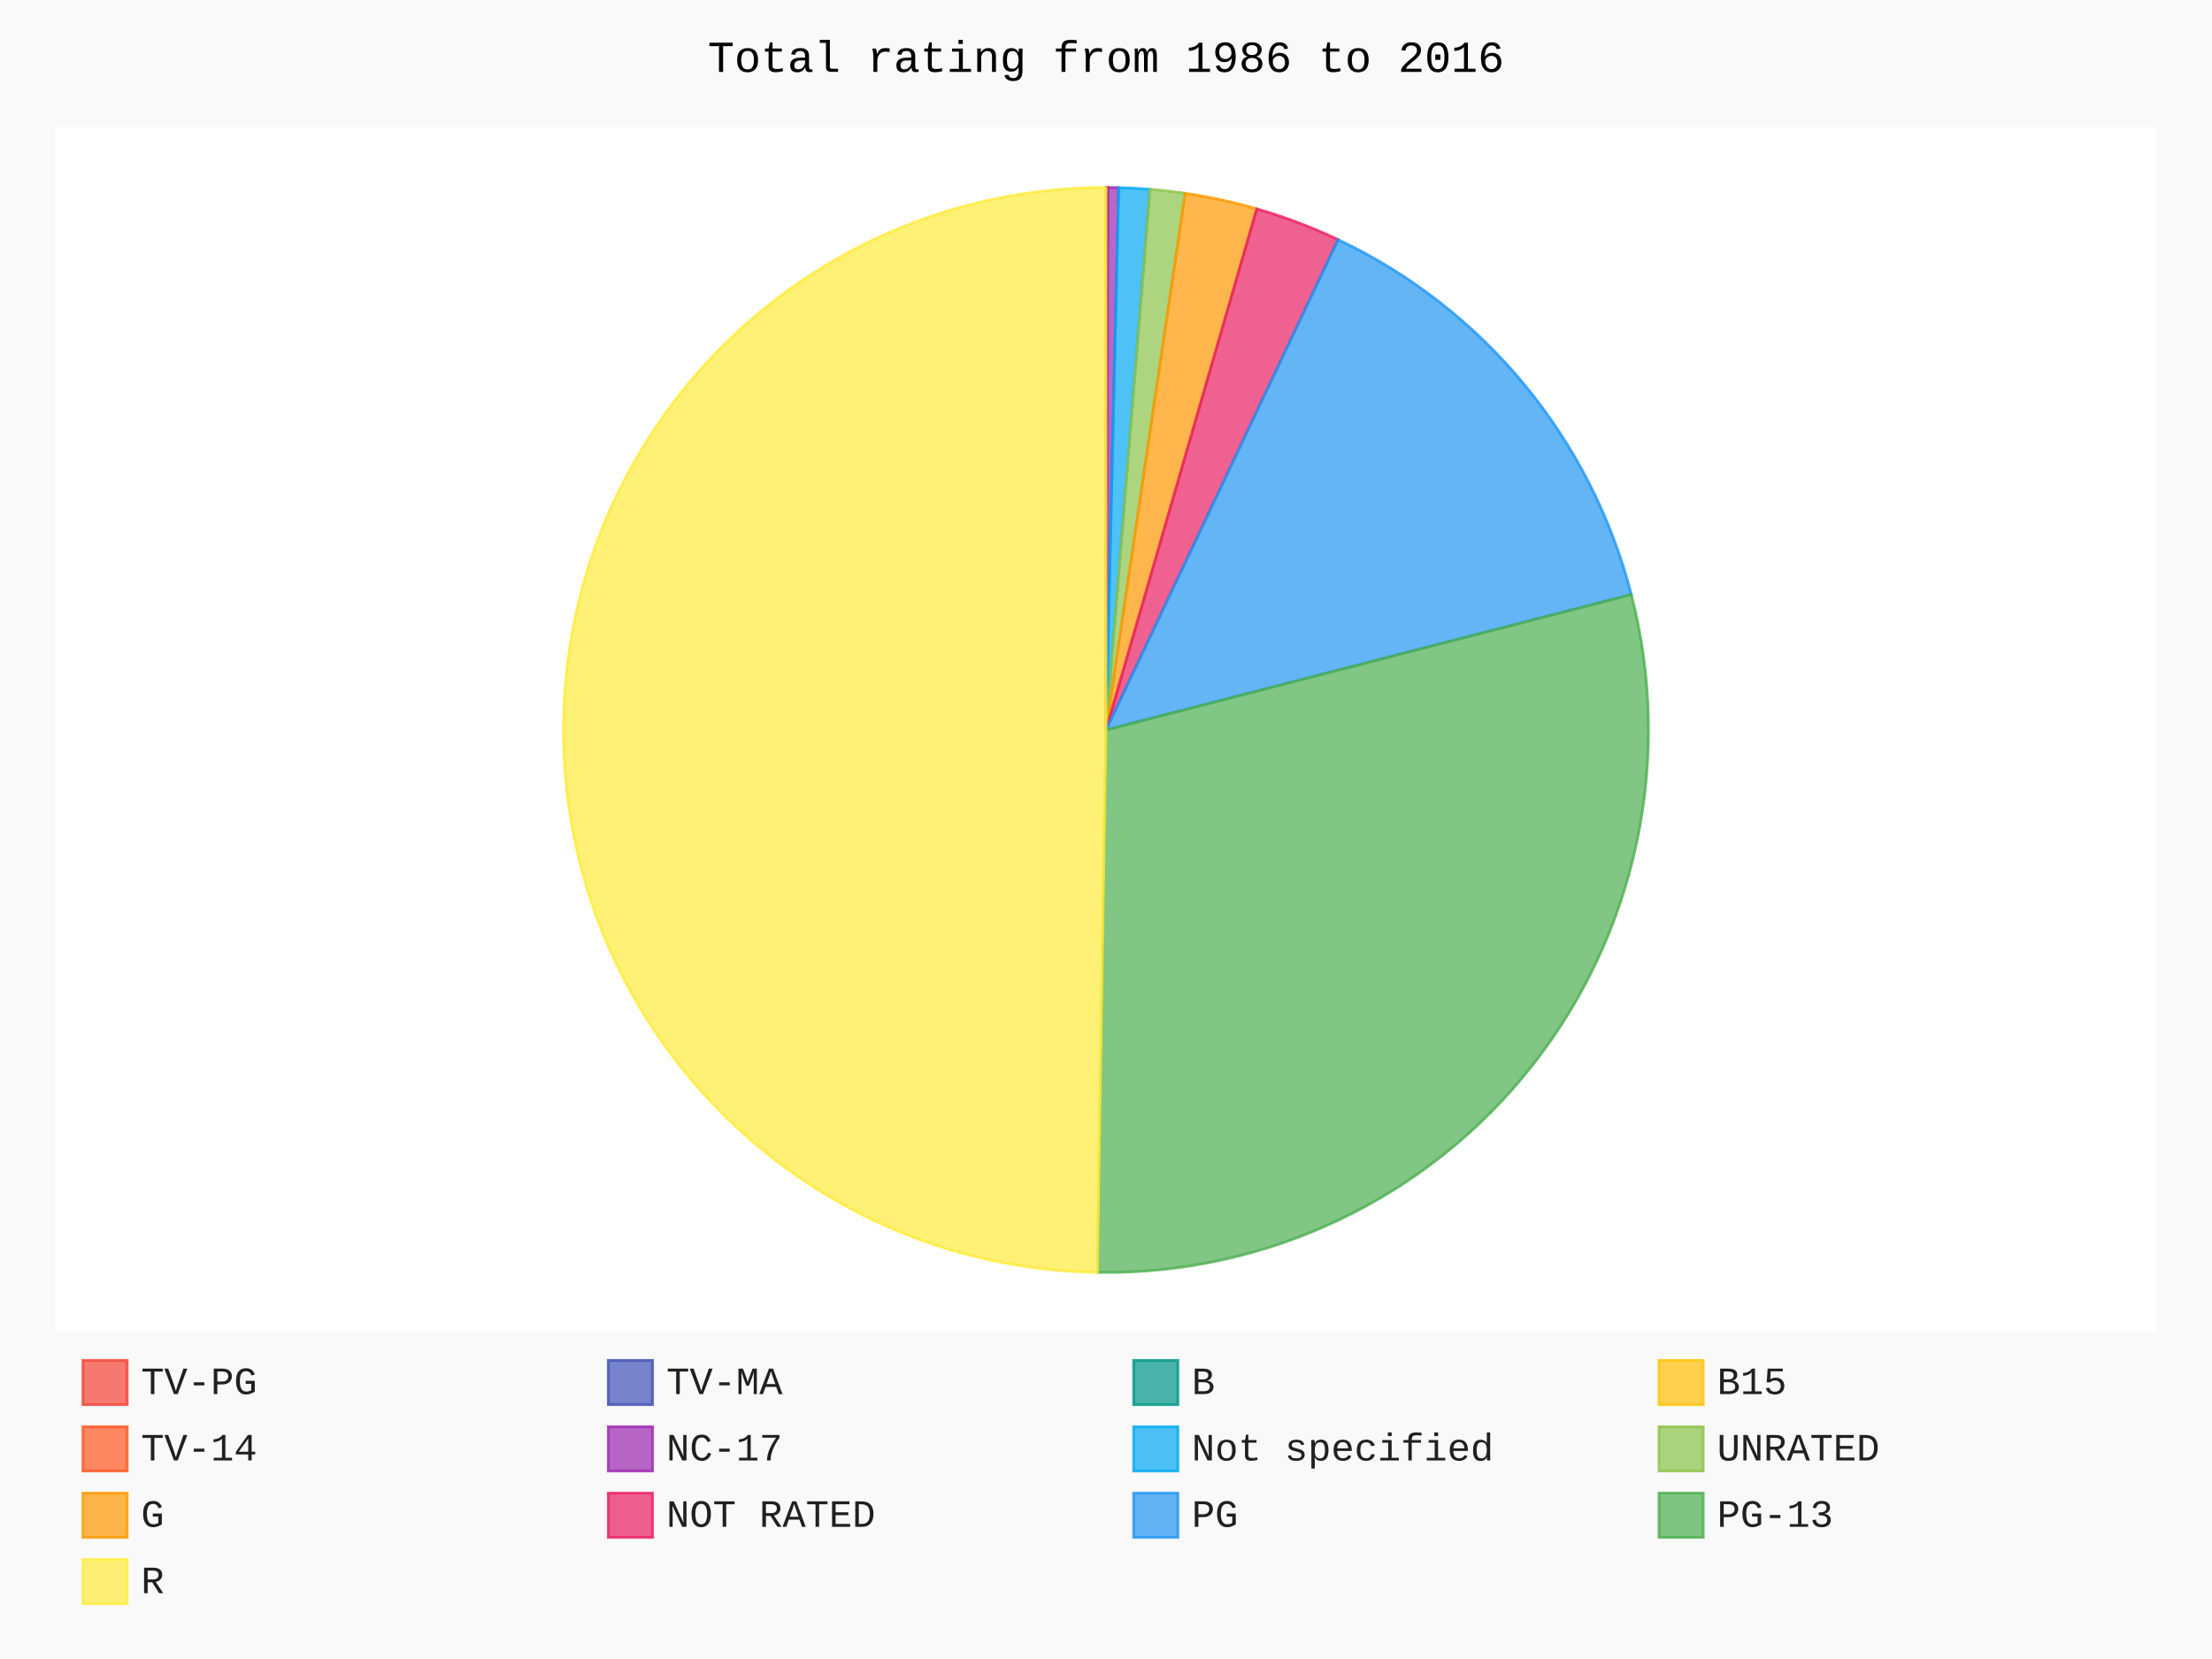
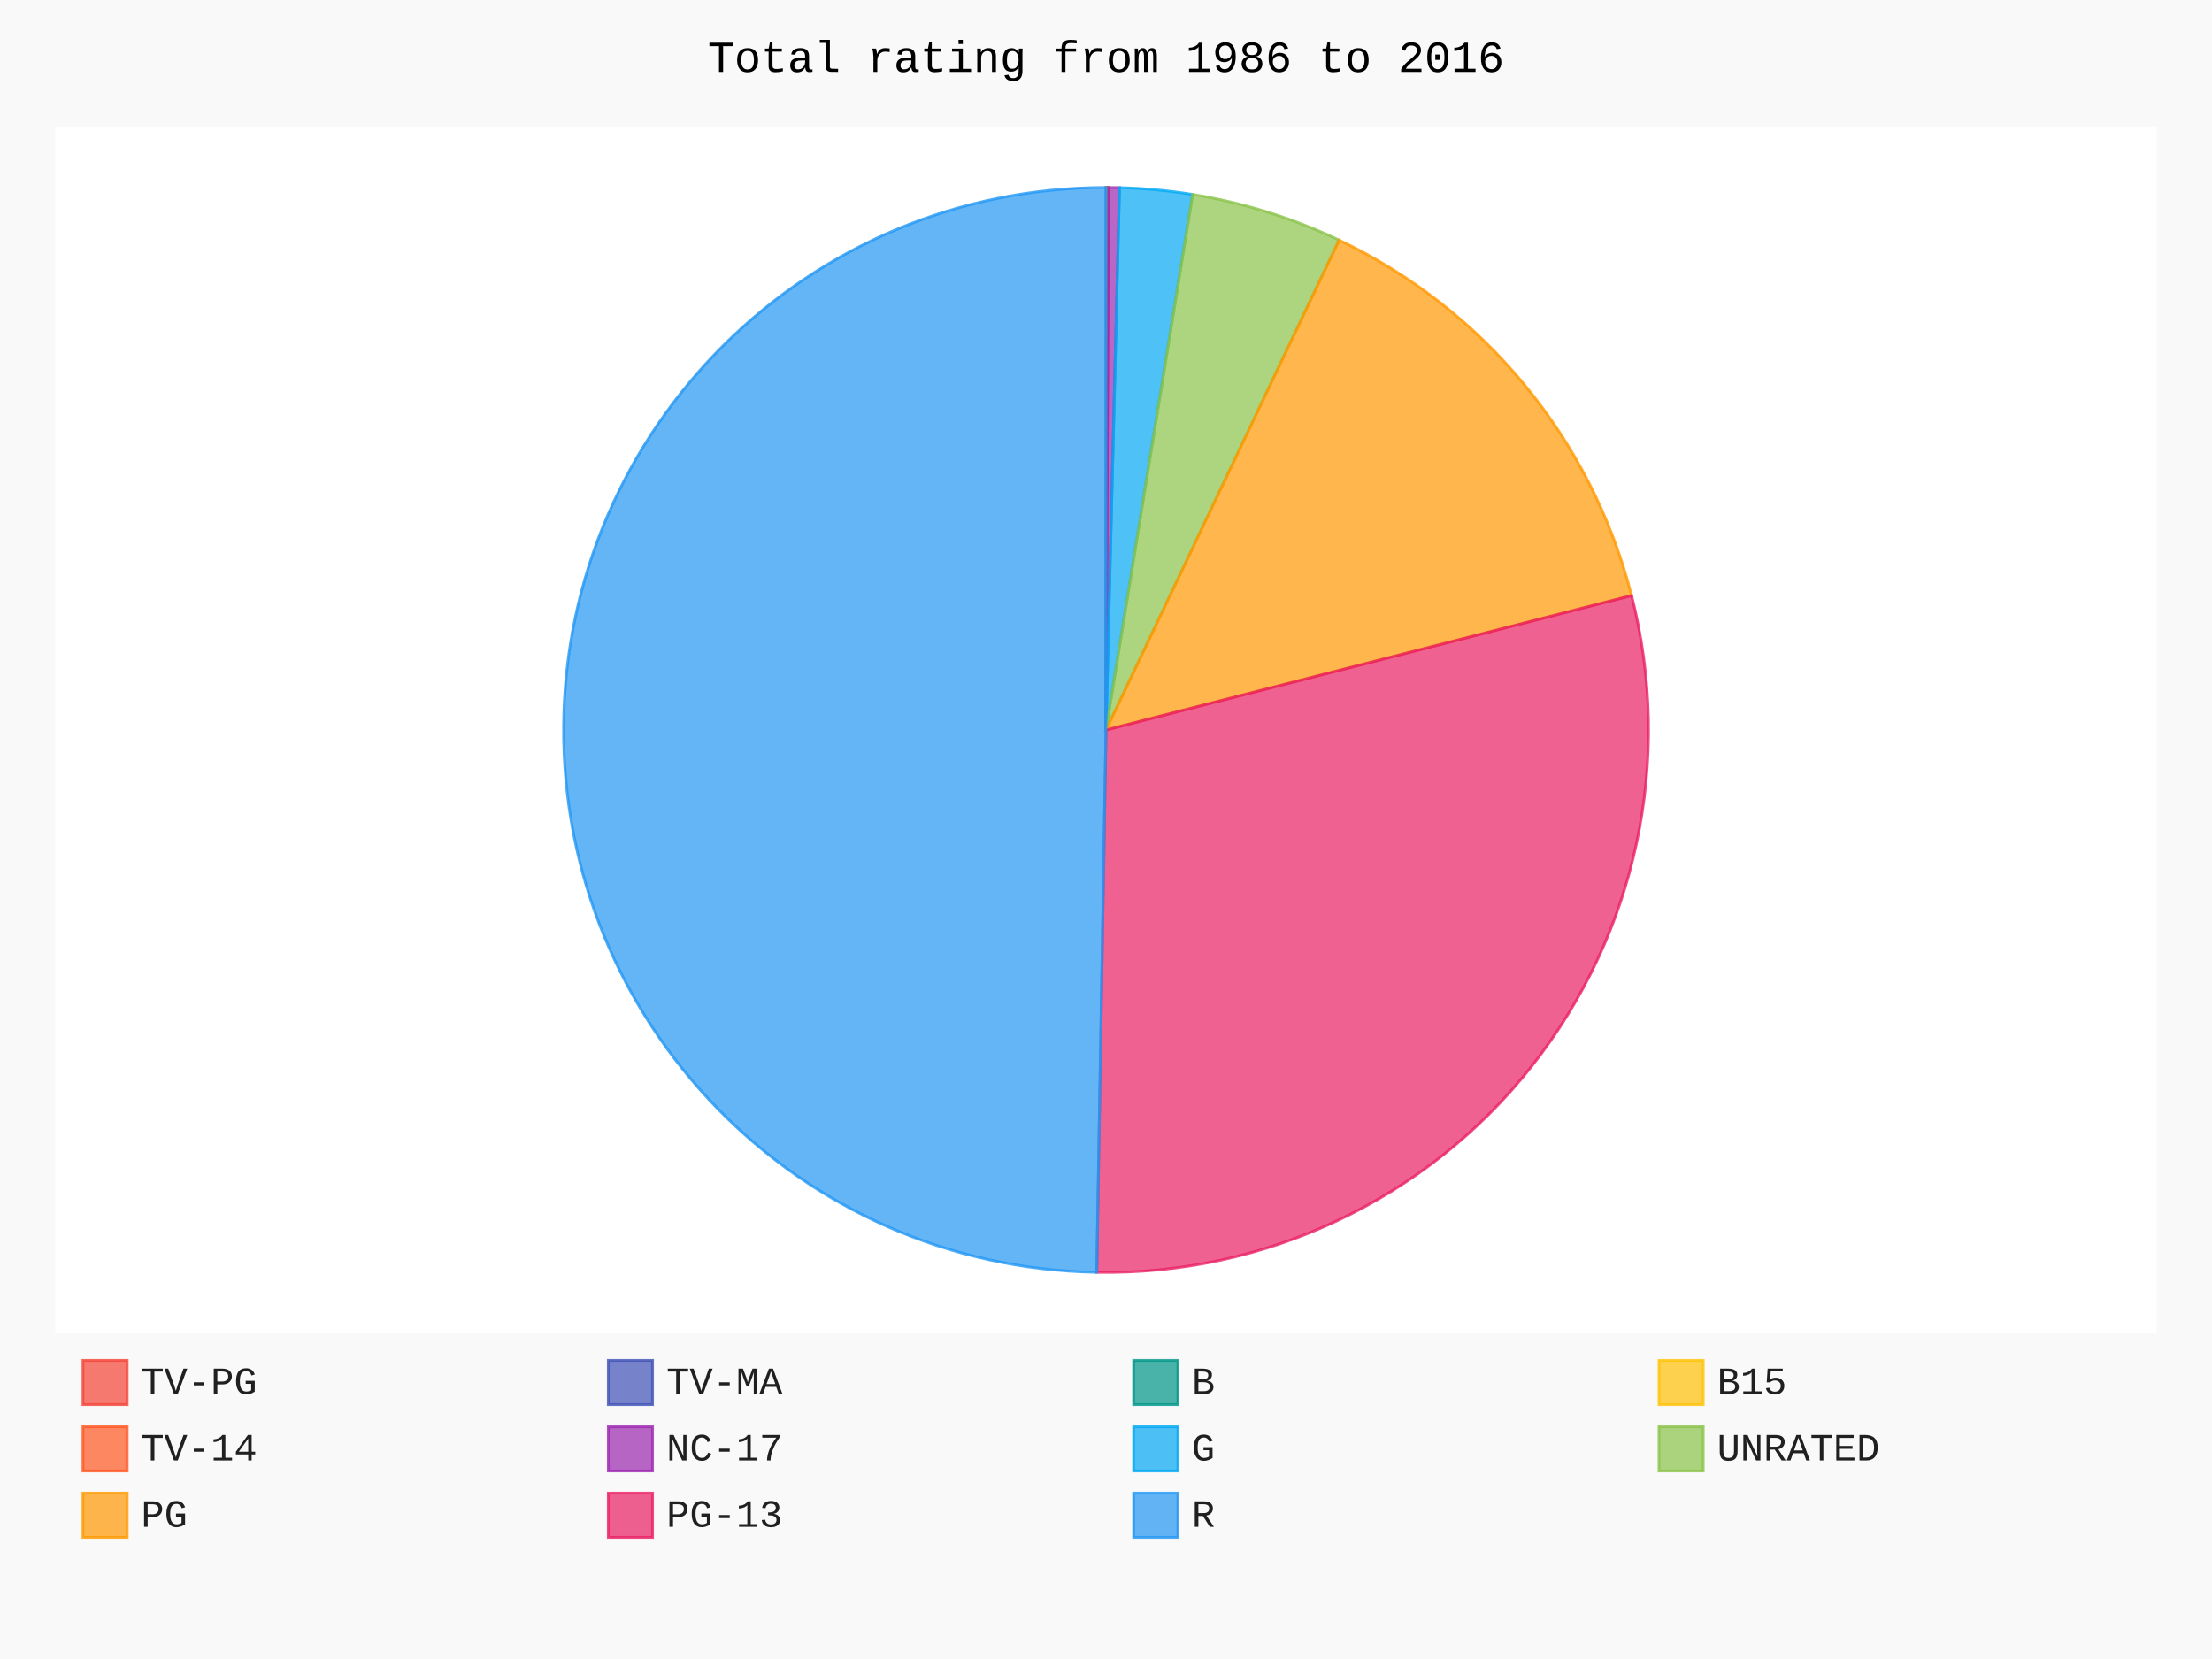
- <svg xmlns="http://www.w3.org/2000/svg" class="pygal-chart" id="chart-764a01af-0068-42ee-806a-a443d18f3a4c" viewBox="0 0 800 600">
+ <svg xmlns="http://www.w3.org/2000/svg" class="pygal-chart" id="chart-f43b5096-590a-4fb6-a37e-d34fe25e07eb" viewBox="0 0 800 600">
  <defs>
-     <style type="text/css">#chart-764a01af-0068-42ee-806a-a443d18f3a4c{-webkit-user-select:none;-webkit-font-smoothing:antialiased;font-family:Consolas,"Liberation Mono",Menlo,Courier,monospace}#chart-764a01af-0068-42ee-806a-a443d18f3a4c .title{font-family:Consolas,"Liberation Mono",Menlo,Courier,monospace;font-size:16px}#chart-764a01af-0068-42ee-806a-a443d18f3a4c .legends .legend text{font-family:Consolas,"Liberation Mono",Menlo,Courier,monospace;font-size:14px}#chart-764a01af-0068-42ee-806a-a443d18f3a4c .axis text{font-family:Consolas,"Liberation Mono",Menlo,Courier,monospace;font-size:10px}#chart-764a01af-0068-42ee-806a-a443d18f3a4c .axis text.major{font-family:Consolas,"Liberation Mono",Menlo,Courier,monospace;font-size:10px}#chart-764a01af-0068-42ee-806a-a443d18f3a4c .text-overlay text.value{font-family:Consolas,"Liberation Mono",Menlo,Courier,monospace;font-size:16px}#chart-764a01af-0068-42ee-806a-a443d18f3a4c .text-overlay text.label{font-family:Consolas,"Liberation Mono",Menlo,Courier,monospace;font-size:10px}#chart-764a01af-0068-42ee-806a-a443d18f3a4c .tooltip{font-family:Consolas,"Liberation Mono",Menlo,Courier,monospace;font-size:14px}#chart-764a01af-0068-42ee-806a-a443d18f3a4c text.no_data{font-family:Consolas,"Liberation Mono",Menlo,Courier,monospace;font-size:64px}
- #chart-764a01af-0068-42ee-806a-a443d18f3a4c{background-color:rgba(249,249,249,1)}#chart-764a01af-0068-42ee-806a-a443d18f3a4c path,#chart-764a01af-0068-42ee-806a-a443d18f3a4c line,#chart-764a01af-0068-42ee-806a-a443d18f3a4c rect,#chart-764a01af-0068-42ee-806a-a443d18f3a4c circle{-webkit-transition:150ms;-moz-transition:150ms;transition:150ms}#chart-764a01af-0068-42ee-806a-a443d18f3a4c .graph &gt; .background{fill:rgba(249,249,249,1)}#chart-764a01af-0068-42ee-806a-a443d18f3a4c .plot &gt; .background{fill:rgba(255,255,255,1)}#chart-764a01af-0068-42ee-806a-a443d18f3a4c .graph{fill:rgba(0,0,0,.87)}#chart-764a01af-0068-42ee-806a-a443d18f3a4c text.no_data{fill:rgba(0,0,0,1)}#chart-764a01af-0068-42ee-806a-a443d18f3a4c .title{fill:rgba(0,0,0,1)}#chart-764a01af-0068-42ee-806a-a443d18f3a4c .legends .legend text{fill:rgba(0,0,0,.87)}#chart-764a01af-0068-42ee-806a-a443d18f3a4c .legends .legend:hover text{fill:rgba(0,0,0,1)}#chart-764a01af-0068-42ee-806a-a443d18f3a4c .axis .line{stroke:rgba(0,0,0,1)}#chart-764a01af-0068-42ee-806a-a443d18f3a4c .axis .guide.line{stroke:rgba(0,0,0,.54)}#chart-764a01af-0068-42ee-806a-a443d18f3a4c .axis .major.line{stroke:rgba(0,0,0,.87)}#chart-764a01af-0068-42ee-806a-a443d18f3a4c .axis text.major{fill:rgba(0,0,0,1)}#chart-764a01af-0068-42ee-806a-a443d18f3a4c .axis.y .guides:hover .guide.line,#chart-764a01af-0068-42ee-806a-a443d18f3a4c .line-graph .axis.x .guides:hover .guide.line,#chart-764a01af-0068-42ee-806a-a443d18f3a4c .stackedline-graph .axis.x .guides:hover .guide.line,#chart-764a01af-0068-42ee-806a-a443d18f3a4c .xy-graph .axis.x .guides:hover .guide.line{stroke:rgba(0,0,0,1)}#chart-764a01af-0068-42ee-806a-a443d18f3a4c .axis .guides:hover text{fill:rgba(0,0,0,1)}#chart-764a01af-0068-42ee-806a-a443d18f3a4c .reactive{fill-opacity:.7;stroke-opacity:.8}#chart-764a01af-0068-42ee-806a-a443d18f3a4c .ci{stroke:rgba(0,0,0,.87)}#chart-764a01af-0068-42ee-806a-a443d18f3a4c .reactive.active,#chart-764a01af-0068-42ee-806a-a443d18f3a4c .active .reactive{fill-opacity:.8;stroke-opacity:.9;stroke-width:4}#chart-764a01af-0068-42ee-806a-a443d18f3a4c .ci .reactive.active{stroke-width:1.5}#chart-764a01af-0068-42ee-806a-a443d18f3a4c .series text{fill:rgba(0,0,0,1)}#chart-764a01af-0068-42ee-806a-a443d18f3a4c .tooltip rect{fill:rgba(255,255,255,1);stroke:rgba(0,0,0,1);-webkit-transition:opacity 150ms;-moz-transition:opacity 150ms;transition:opacity 150ms}#chart-764a01af-0068-42ee-806a-a443d18f3a4c .tooltip .label{fill:rgba(0,0,0,.87)}#chart-764a01af-0068-42ee-806a-a443d18f3a4c .tooltip .label{fill:rgba(0,0,0,.87)}#chart-764a01af-0068-42ee-806a-a443d18f3a4c .tooltip .legend{font-size:.8em;fill:rgba(0,0,0,.54)}#chart-764a01af-0068-42ee-806a-a443d18f3a4c .tooltip .x_label{font-size:.6em;fill:rgba(0,0,0,1)}#chart-764a01af-0068-42ee-806a-a443d18f3a4c .tooltip .xlink{font-size:.5em;text-decoration:underline}#chart-764a01af-0068-42ee-806a-a443d18f3a4c .tooltip .value{font-size:1.5em}#chart-764a01af-0068-42ee-806a-a443d18f3a4c .bound{font-size:.5em}#chart-764a01af-0068-42ee-806a-a443d18f3a4c .max-value{font-size:.75em;fill:rgba(0,0,0,.54)}#chart-764a01af-0068-42ee-806a-a443d18f3a4c .map-element{fill:rgba(255,255,255,1);stroke:rgba(0,0,0,.54) !important}#chart-764a01af-0068-42ee-806a-a443d18f3a4c .map-element .reactive{fill-opacity:inherit;stroke-opacity:inherit}#chart-764a01af-0068-42ee-806a-a443d18f3a4c .color-0,#chart-764a01af-0068-42ee-806a-a443d18f3a4c .color-0 a:visited{stroke:#F44336;fill:#F44336}#chart-764a01af-0068-42ee-806a-a443d18f3a4c .color-1,#chart-764a01af-0068-42ee-806a-a443d18f3a4c .color-1 a:visited{stroke:#3F51B5;fill:#3F51B5}#chart-764a01af-0068-42ee-806a-a443d18f3a4c .color-2,#chart-764a01af-0068-42ee-806a-a443d18f3a4c .color-2 a:visited{stroke:#009688;fill:#009688}#chart-764a01af-0068-42ee-806a-a443d18f3a4c .color-3,#chart-764a01af-0068-42ee-806a-a443d18f3a4c .color-3 a:visited{stroke:#FFC107;fill:#FFC107}#chart-764a01af-0068-42ee-806a-a443d18f3a4c .color-4,#chart-764a01af-0068-42ee-806a-a443d18f3a4c .color-4 a:visited{stroke:#FF5722;fill:#FF5722}#chart-764a01af-0068-42ee-806a-a443d18f3a4c .color-5,#chart-764a01af-0068-42ee-806a-a443d18f3a4c .color-5 a:visited{stroke:#9C27B0;fill:#9C27B0}#chart-764a01af-0068-42ee-806a-a443d18f3a4c .color-6,#chart-764a01af-0068-42ee-806a-a443d18f3a4c .color-6 a:visited{stroke:#03A9F4;fill:#03A9F4}#chart-764a01af-0068-42ee-806a-a443d18f3a4c .color-7,#chart-764a01af-0068-42ee-806a-a443d18f3a4c .color-7 a:visited{stroke:#8BC34A;fill:#8BC34A}#chart-764a01af-0068-42ee-806a-a443d18f3a4c .color-8,#chart-764a01af-0068-42ee-806a-a443d18f3a4c .color-8 a:visited{stroke:#FF9800;fill:#FF9800}#chart-764a01af-0068-42ee-806a-a443d18f3a4c .color-9,#chart-764a01af-0068-42ee-806a-a443d18f3a4c .color-9 a:visited{stroke:#E91E63;fill:#E91E63}#chart-764a01af-0068-42ee-806a-a443d18f3a4c .color-10,#chart-764a01af-0068-42ee-806a-a443d18f3a4c .color-10 a:visited{stroke:#2196F3;fill:#2196F3}#chart-764a01af-0068-42ee-806a-a443d18f3a4c .color-11,#chart-764a01af-0068-42ee-806a-a443d18f3a4c .color-11 a:visited{stroke:#4CAF50;fill:#4CAF50}#chart-764a01af-0068-42ee-806a-a443d18f3a4c .color-12,#chart-764a01af-0068-42ee-806a-a443d18f3a4c .color-12 a:visited{stroke:#FFEB3B;fill:#FFEB3B}#chart-764a01af-0068-42ee-806a-a443d18f3a4c .text-overlay .color-0 text{fill:black}#chart-764a01af-0068-42ee-806a-a443d18f3a4c .text-overlay .color-1 text{fill:black}#chart-764a01af-0068-42ee-806a-a443d18f3a4c .text-overlay .color-2 text{fill:black}#chart-764a01af-0068-42ee-806a-a443d18f3a4c .text-overlay .color-3 text{fill:black}#chart-764a01af-0068-42ee-806a-a443d18f3a4c .text-overlay .color-4 text{fill:black}#chart-764a01af-0068-42ee-806a-a443d18f3a4c .text-overlay .color-5 text{fill:black}#chart-764a01af-0068-42ee-806a-a443d18f3a4c .text-overlay .color-6 text{fill:black}#chart-764a01af-0068-42ee-806a-a443d18f3a4c .text-overlay .color-7 text{fill:black}#chart-764a01af-0068-42ee-806a-a443d18f3a4c .text-overlay .color-8 text{fill:black}#chart-764a01af-0068-42ee-806a-a443d18f3a4c .text-overlay .color-9 text{fill:black}#chart-764a01af-0068-42ee-806a-a443d18f3a4c .text-overlay .color-10 text{fill:black}#chart-764a01af-0068-42ee-806a-a443d18f3a4c .text-overlay .color-11 text{fill:black}#chart-764a01af-0068-42ee-806a-a443d18f3a4c .text-overlay .color-12 text{fill:black}
- #chart-764a01af-0068-42ee-806a-a443d18f3a4c text.no_data{text-anchor:middle}#chart-764a01af-0068-42ee-806a-a443d18f3a4c .guide.line{fill:none}#chart-764a01af-0068-42ee-806a-a443d18f3a4c .centered{text-anchor:middle}#chart-764a01af-0068-42ee-806a-a443d18f3a4c .title{text-anchor:middle}#chart-764a01af-0068-42ee-806a-a443d18f3a4c .legends .legend text{fill-opacity:1}#chart-764a01af-0068-42ee-806a-a443d18f3a4c .axis.x text{text-anchor:middle}#chart-764a01af-0068-42ee-806a-a443d18f3a4c .axis.x:not(.web) text[transform]{text-anchor:start}#chart-764a01af-0068-42ee-806a-a443d18f3a4c .axis.x:not(.web) text[transform].backwards{text-anchor:end}#chart-764a01af-0068-42ee-806a-a443d18f3a4c .axis.y text{text-anchor:end}#chart-764a01af-0068-42ee-806a-a443d18f3a4c .axis.y text[transform].backwards{text-anchor:start}#chart-764a01af-0068-42ee-806a-a443d18f3a4c .axis.y2 text{text-anchor:start}#chart-764a01af-0068-42ee-806a-a443d18f3a4c .axis.y2 text[transform].backwards{text-anchor:end}#chart-764a01af-0068-42ee-806a-a443d18f3a4c .axis .guide.line{stroke-dasharray:4,4}#chart-764a01af-0068-42ee-806a-a443d18f3a4c .axis .major.guide.line{stroke-dasharray:6,6}#chart-764a01af-0068-42ee-806a-a443d18f3a4c .horizontal .axis.y .guide.line,#chart-764a01af-0068-42ee-806a-a443d18f3a4c .horizontal .axis.y2 .guide.line,#chart-764a01af-0068-42ee-806a-a443d18f3a4c .vertical .axis.x .guide.line{opacity:0}#chart-764a01af-0068-42ee-806a-a443d18f3a4c .horizontal .axis.always_show .guide.line,#chart-764a01af-0068-42ee-806a-a443d18f3a4c .vertical .axis.always_show .guide.line{opacity:1 !important}#chart-764a01af-0068-42ee-806a-a443d18f3a4c .axis.y .guides:hover .guide.line,#chart-764a01af-0068-42ee-806a-a443d18f3a4c .axis.y2 .guides:hover .guide.line,#chart-764a01af-0068-42ee-806a-a443d18f3a4c .axis.x .guides:hover .guide.line{opacity:1}#chart-764a01af-0068-42ee-806a-a443d18f3a4c .axis .guides:hover text{opacity:1}#chart-764a01af-0068-42ee-806a-a443d18f3a4c .nofill{fill:none}#chart-764a01af-0068-42ee-806a-a443d18f3a4c .subtle-fill{fill-opacity:.2}#chart-764a01af-0068-42ee-806a-a443d18f3a4c .dot{stroke-width:1px;fill-opacity:1}#chart-764a01af-0068-42ee-806a-a443d18f3a4c .dot.active{stroke-width:5px}#chart-764a01af-0068-42ee-806a-a443d18f3a4c .dot.negative{fill:transparent}#chart-764a01af-0068-42ee-806a-a443d18f3a4c text,#chart-764a01af-0068-42ee-806a-a443d18f3a4c tspan{stroke:none !important}#chart-764a01af-0068-42ee-806a-a443d18f3a4c .series text.active{opacity:1}#chart-764a01af-0068-42ee-806a-a443d18f3a4c .tooltip rect{fill-opacity:.95;stroke-width:.5}#chart-764a01af-0068-42ee-806a-a443d18f3a4c .tooltip text{fill-opacity:1}#chart-764a01af-0068-42ee-806a-a443d18f3a4c .showable{visibility:hidden}#chart-764a01af-0068-42ee-806a-a443d18f3a4c .showable.shown{visibility:visible}#chart-764a01af-0068-42ee-806a-a443d18f3a4c .gauge-background{fill:rgba(229,229,229,1);stroke:none}#chart-764a01af-0068-42ee-806a-a443d18f3a4c .bg-lines{stroke:rgba(249,249,249,1);stroke-width:2px}</style>
+     <style type="text/css">#chart-f43b5096-590a-4fb6-a37e-d34fe25e07eb{-webkit-user-select:none;-webkit-font-smoothing:antialiased;font-family:Consolas,"Liberation Mono",Menlo,Courier,monospace}#chart-f43b5096-590a-4fb6-a37e-d34fe25e07eb .title{font-family:Consolas,"Liberation Mono",Menlo,Courier,monospace;font-size:16px}#chart-f43b5096-590a-4fb6-a37e-d34fe25e07eb .legends .legend text{font-family:Consolas,"Liberation Mono",Menlo,Courier,monospace;font-size:14px}#chart-f43b5096-590a-4fb6-a37e-d34fe25e07eb .axis text{font-family:Consolas,"Liberation Mono",Menlo,Courier,monospace;font-size:10px}#chart-f43b5096-590a-4fb6-a37e-d34fe25e07eb .axis text.major{font-family:Consolas,"Liberation Mono",Menlo,Courier,monospace;font-size:10px}#chart-f43b5096-590a-4fb6-a37e-d34fe25e07eb .text-overlay text.value{font-family:Consolas,"Liberation Mono",Menlo,Courier,monospace;font-size:16px}#chart-f43b5096-590a-4fb6-a37e-d34fe25e07eb .text-overlay text.label{font-family:Consolas,"Liberation Mono",Menlo,Courier,monospace;font-size:10px}#chart-f43b5096-590a-4fb6-a37e-d34fe25e07eb .tooltip{font-family:Consolas,"Liberation Mono",Menlo,Courier,monospace;font-size:14px}#chart-f43b5096-590a-4fb6-a37e-d34fe25e07eb text.no_data{font-family:Consolas,"Liberation Mono",Menlo,Courier,monospace;font-size:64px}
+ #chart-f43b5096-590a-4fb6-a37e-d34fe25e07eb{background-color:rgba(249,249,249,1)}#chart-f43b5096-590a-4fb6-a37e-d34fe25e07eb path,#chart-f43b5096-590a-4fb6-a37e-d34fe25e07eb line,#chart-f43b5096-590a-4fb6-a37e-d34fe25e07eb rect,#chart-f43b5096-590a-4fb6-a37e-d34fe25e07eb circle{-webkit-transition:150ms;-moz-transition:150ms;transition:150ms}#chart-f43b5096-590a-4fb6-a37e-d34fe25e07eb .graph &gt; .background{fill:rgba(249,249,249,1)}#chart-f43b5096-590a-4fb6-a37e-d34fe25e07eb .plot &gt; .background{fill:rgba(255,255,255,1)}#chart-f43b5096-590a-4fb6-a37e-d34fe25e07eb .graph{fill:rgba(0,0,0,.87)}#chart-f43b5096-590a-4fb6-a37e-d34fe25e07eb text.no_data{fill:rgba(0,0,0,1)}#chart-f43b5096-590a-4fb6-a37e-d34fe25e07eb .title{fill:rgba(0,0,0,1)}#chart-f43b5096-590a-4fb6-a37e-d34fe25e07eb .legends .legend text{fill:rgba(0,0,0,.87)}#chart-f43b5096-590a-4fb6-a37e-d34fe25e07eb .legends .legend:hover text{fill:rgba(0,0,0,1)}#chart-f43b5096-590a-4fb6-a37e-d34fe25e07eb .axis .line{stroke:rgba(0,0,0,1)}#chart-f43b5096-590a-4fb6-a37e-d34fe25e07eb .axis .guide.line{stroke:rgba(0,0,0,.54)}#chart-f43b5096-590a-4fb6-a37e-d34fe25e07eb .axis .major.line{stroke:rgba(0,0,0,.87)}#chart-f43b5096-590a-4fb6-a37e-d34fe25e07eb .axis text.major{fill:rgba(0,0,0,1)}#chart-f43b5096-590a-4fb6-a37e-d34fe25e07eb .axis.y .guides:hover .guide.line,#chart-f43b5096-590a-4fb6-a37e-d34fe25e07eb .line-graph .axis.x .guides:hover .guide.line,#chart-f43b5096-590a-4fb6-a37e-d34fe25e07eb .stackedline-graph .axis.x .guides:hover .guide.line,#chart-f43b5096-590a-4fb6-a37e-d34fe25e07eb .xy-graph .axis.x .guides:hover .guide.line{stroke:rgba(0,0,0,1)}#chart-f43b5096-590a-4fb6-a37e-d34fe25e07eb .axis .guides:hover text{fill:rgba(0,0,0,1)}#chart-f43b5096-590a-4fb6-a37e-d34fe25e07eb .reactive{fill-opacity:.7;stroke-opacity:.8}#chart-f43b5096-590a-4fb6-a37e-d34fe25e07eb .ci{stroke:rgba(0,0,0,.87)}#chart-f43b5096-590a-4fb6-a37e-d34fe25e07eb .reactive.active,#chart-f43b5096-590a-4fb6-a37e-d34fe25e07eb .active .reactive{fill-opacity:.8;stroke-opacity:.9;stroke-width:4}#chart-f43b5096-590a-4fb6-a37e-d34fe25e07eb .ci .reactive.active{stroke-width:1.5}#chart-f43b5096-590a-4fb6-a37e-d34fe25e07eb .series text{fill:rgba(0,0,0,1)}#chart-f43b5096-590a-4fb6-a37e-d34fe25e07eb .tooltip rect{fill:rgba(255,255,255,1);stroke:rgba(0,0,0,1);-webkit-transition:opacity 150ms;-moz-transition:opacity 150ms;transition:opacity 150ms}#chart-f43b5096-590a-4fb6-a37e-d34fe25e07eb .tooltip .label{fill:rgba(0,0,0,.87)}#chart-f43b5096-590a-4fb6-a37e-d34fe25e07eb .tooltip .label{fill:rgba(0,0,0,.87)}#chart-f43b5096-590a-4fb6-a37e-d34fe25e07eb .tooltip .legend{font-size:.8em;fill:rgba(0,0,0,.54)}#chart-f43b5096-590a-4fb6-a37e-d34fe25e07eb .tooltip .x_label{font-size:.6em;fill:rgba(0,0,0,1)}#chart-f43b5096-590a-4fb6-a37e-d34fe25e07eb .tooltip .xlink{font-size:.5em;text-decoration:underline}#chart-f43b5096-590a-4fb6-a37e-d34fe25e07eb .tooltip .value{font-size:1.5em}#chart-f43b5096-590a-4fb6-a37e-d34fe25e07eb .bound{font-size:.5em}#chart-f43b5096-590a-4fb6-a37e-d34fe25e07eb .max-value{font-size:.75em;fill:rgba(0,0,0,.54)}#chart-f43b5096-590a-4fb6-a37e-d34fe25e07eb .map-element{fill:rgba(255,255,255,1);stroke:rgba(0,0,0,.54) !important}#chart-f43b5096-590a-4fb6-a37e-d34fe25e07eb .map-element .reactive{fill-opacity:inherit;stroke-opacity:inherit}#chart-f43b5096-590a-4fb6-a37e-d34fe25e07eb .color-0,#chart-f43b5096-590a-4fb6-a37e-d34fe25e07eb .color-0 a:visited{stroke:#F44336;fill:#F44336}#chart-f43b5096-590a-4fb6-a37e-d34fe25e07eb .color-1,#chart-f43b5096-590a-4fb6-a37e-d34fe25e07eb .color-1 a:visited{stroke:#3F51B5;fill:#3F51B5}#chart-f43b5096-590a-4fb6-a37e-d34fe25e07eb .color-2,#chart-f43b5096-590a-4fb6-a37e-d34fe25e07eb .color-2 a:visited{stroke:#009688;fill:#009688}#chart-f43b5096-590a-4fb6-a37e-d34fe25e07eb .color-3,#chart-f43b5096-590a-4fb6-a37e-d34fe25e07eb .color-3 a:visited{stroke:#FFC107;fill:#FFC107}#chart-f43b5096-590a-4fb6-a37e-d34fe25e07eb .color-4,#chart-f43b5096-590a-4fb6-a37e-d34fe25e07eb .color-4 a:visited{stroke:#FF5722;fill:#FF5722}#chart-f43b5096-590a-4fb6-a37e-d34fe25e07eb .color-5,#chart-f43b5096-590a-4fb6-a37e-d34fe25e07eb .color-5 a:visited{stroke:#9C27B0;fill:#9C27B0}#chart-f43b5096-590a-4fb6-a37e-d34fe25e07eb .color-6,#chart-f43b5096-590a-4fb6-a37e-d34fe25e07eb .color-6 a:visited{stroke:#03A9F4;fill:#03A9F4}#chart-f43b5096-590a-4fb6-a37e-d34fe25e07eb .color-7,#chart-f43b5096-590a-4fb6-a37e-d34fe25e07eb .color-7 a:visited{stroke:#8BC34A;fill:#8BC34A}#chart-f43b5096-590a-4fb6-a37e-d34fe25e07eb .color-8,#chart-f43b5096-590a-4fb6-a37e-d34fe25e07eb .color-8 a:visited{stroke:#FF9800;fill:#FF9800}#chart-f43b5096-590a-4fb6-a37e-d34fe25e07eb .color-9,#chart-f43b5096-590a-4fb6-a37e-d34fe25e07eb .color-9 a:visited{stroke:#E91E63;fill:#E91E63}#chart-f43b5096-590a-4fb6-a37e-d34fe25e07eb .color-10,#chart-f43b5096-590a-4fb6-a37e-d34fe25e07eb .color-10 a:visited{stroke:#2196F3;fill:#2196F3}#chart-f43b5096-590a-4fb6-a37e-d34fe25e07eb .text-overlay .color-0 text{fill:black}#chart-f43b5096-590a-4fb6-a37e-d34fe25e07eb .text-overlay .color-1 text{fill:black}#chart-f43b5096-590a-4fb6-a37e-d34fe25e07eb .text-overlay .color-2 text{fill:black}#chart-f43b5096-590a-4fb6-a37e-d34fe25e07eb .text-overlay .color-3 text{fill:black}#chart-f43b5096-590a-4fb6-a37e-d34fe25e07eb .text-overlay .color-4 text{fill:black}#chart-f43b5096-590a-4fb6-a37e-d34fe25e07eb .text-overlay .color-5 text{fill:black}#chart-f43b5096-590a-4fb6-a37e-d34fe25e07eb .text-overlay .color-6 text{fill:black}#chart-f43b5096-590a-4fb6-a37e-d34fe25e07eb .text-overlay .color-7 text{fill:black}#chart-f43b5096-590a-4fb6-a37e-d34fe25e07eb .text-overlay .color-8 text{fill:black}#chart-f43b5096-590a-4fb6-a37e-d34fe25e07eb .text-overlay .color-9 text{fill:black}#chart-f43b5096-590a-4fb6-a37e-d34fe25e07eb .text-overlay .color-10 text{fill:black}
+ #chart-f43b5096-590a-4fb6-a37e-d34fe25e07eb text.no_data{text-anchor:middle}#chart-f43b5096-590a-4fb6-a37e-d34fe25e07eb .guide.line{fill:none}#chart-f43b5096-590a-4fb6-a37e-d34fe25e07eb .centered{text-anchor:middle}#chart-f43b5096-590a-4fb6-a37e-d34fe25e07eb .title{text-anchor:middle}#chart-f43b5096-590a-4fb6-a37e-d34fe25e07eb .legends .legend text{fill-opacity:1}#chart-f43b5096-590a-4fb6-a37e-d34fe25e07eb .axis.x text{text-anchor:middle}#chart-f43b5096-590a-4fb6-a37e-d34fe25e07eb .axis.x:not(.web) text[transform]{text-anchor:start}#chart-f43b5096-590a-4fb6-a37e-d34fe25e07eb .axis.x:not(.web) text[transform].backwards{text-anchor:end}#chart-f43b5096-590a-4fb6-a37e-d34fe25e07eb .axis.y text{text-anchor:end}#chart-f43b5096-590a-4fb6-a37e-d34fe25e07eb .axis.y text[transform].backwards{text-anchor:start}#chart-f43b5096-590a-4fb6-a37e-d34fe25e07eb .axis.y2 text{text-anchor:start}#chart-f43b5096-590a-4fb6-a37e-d34fe25e07eb .axis.y2 text[transform].backwards{text-anchor:end}#chart-f43b5096-590a-4fb6-a37e-d34fe25e07eb .axis .guide.line{stroke-dasharray:4,4}#chart-f43b5096-590a-4fb6-a37e-d34fe25e07eb .axis .major.guide.line{stroke-dasharray:6,6}#chart-f43b5096-590a-4fb6-a37e-d34fe25e07eb .horizontal .axis.y .guide.line,#chart-f43b5096-590a-4fb6-a37e-d34fe25e07eb .horizontal .axis.y2 .guide.line,#chart-f43b5096-590a-4fb6-a37e-d34fe25e07eb .vertical .axis.x .guide.line{opacity:0}#chart-f43b5096-590a-4fb6-a37e-d34fe25e07eb .horizontal .axis.always_show .guide.line,#chart-f43b5096-590a-4fb6-a37e-d34fe25e07eb .vertical .axis.always_show .guide.line{opacity:1 !important}#chart-f43b5096-590a-4fb6-a37e-d34fe25e07eb .axis.y .guides:hover .guide.line,#chart-f43b5096-590a-4fb6-a37e-d34fe25e07eb .axis.y2 .guides:hover .guide.line,#chart-f43b5096-590a-4fb6-a37e-d34fe25e07eb .axis.x .guides:hover .guide.line{opacity:1}#chart-f43b5096-590a-4fb6-a37e-d34fe25e07eb .axis .guides:hover text{opacity:1}#chart-f43b5096-590a-4fb6-a37e-d34fe25e07eb .nofill{fill:none}#chart-f43b5096-590a-4fb6-a37e-d34fe25e07eb .subtle-fill{fill-opacity:.2}#chart-f43b5096-590a-4fb6-a37e-d34fe25e07eb .dot{stroke-width:1px;fill-opacity:1}#chart-f43b5096-590a-4fb6-a37e-d34fe25e07eb .dot.active{stroke-width:5px}#chart-f43b5096-590a-4fb6-a37e-d34fe25e07eb .dot.negative{fill:transparent}#chart-f43b5096-590a-4fb6-a37e-d34fe25e07eb text,#chart-f43b5096-590a-4fb6-a37e-d34fe25e07eb tspan{stroke:none !important}#chart-f43b5096-590a-4fb6-a37e-d34fe25e07eb .series text.active{opacity:1}#chart-f43b5096-590a-4fb6-a37e-d34fe25e07eb .tooltip rect{fill-opacity:.95;stroke-width:.5}#chart-f43b5096-590a-4fb6-a37e-d34fe25e07eb .tooltip text{fill-opacity:1}#chart-f43b5096-590a-4fb6-a37e-d34fe25e07eb .showable{visibility:hidden}#chart-f43b5096-590a-4fb6-a37e-d34fe25e07eb .showable.shown{visibility:visible}#chart-f43b5096-590a-4fb6-a37e-d34fe25e07eb .gauge-background{fill:rgba(229,229,229,1);stroke:none}#chart-f43b5096-590a-4fb6-a37e-d34fe25e07eb .bg-lines{stroke:rgba(249,249,249,1);stroke-width:2px}</style>
  </defs>
  <g class="graph pie-graph vertical">
    <rect class="background" height="600" width="800" x="0" y="0" />
    <g class="plot" transform="translate(20, 46)">
      <rect class="background" height="436.0" width="760" x="0" y="0" />
      <g class="series serie-0 color-0">
        <g class="slices">
          <g class="slice">
-             <path class="slice reactive tooltip-trigger" d="M380 21.8 A196.2 196.2 0 0 1 380.123 21.8 L380 218 A0 0 0 0 0 380 218 z" />
+             <path class="slice reactive tooltip-trigger" d="M380 21.8 A196.2 196.2 0 0 1 380.181 21.8 L380 218 A0 0 0 0 0 380 218 z" />
          </g>
        </g>
      </g>
      <g class="series serie-1 color-1">
        <g class="slices">
          <g class="slice">
-             <path class="slice reactive tooltip-trigger" d="M380.123 21.8 A196.2 196.2 0 0 1 380.247 21.8 L380 218 A0 0 0 0 0 380 218 z" />
+             <path class="slice reactive tooltip-trigger" d="M380.181 21.8 A196.2 196.2 0 0 1 380.362 21.8 L380 218 A0 0 0 0 0 380 218 z" />
          </g>
        </g>
      </g>
      <g class="series serie-2 color-2">
        <g class="slices">
          <g class="slice">
-             <path class="slice reactive tooltip-trigger" d="M380.247 21.8 A196.2 196.2 0 0 1 380.37 21.8 L380 218 A0 0 0 0 0 380 218 z" />
+             <path class="slice reactive tooltip-trigger" d="M380.362 21.8 A196.2 196.2 0 0 1 380.542 21.801 L380 218 A0 0 0 0 0 380 218 z" />
          </g>
        </g>
      </g>
      <g class="series serie-3 color-3">
        <g class="slices">
          <g class="slice">
-             <path class="slice reactive tooltip-trigger" d="M380.37 21.8 A196.2 196.2 0 0 1 380.493 21.801 L380 218 A0 0 0 0 0 380 218 z" />
+             <path class="slice reactive tooltip-trigger" d="M380.542 21.801 A196.2 196.2 0 0 1 380.723 21.801 L380 218 A0 0 0 0 0 380 218 z" />
          </g>
        </g>
      </g>
      <g class="series serie-4 color-4">
        <g class="slices">
          <g class="slice">
-             <path class="slice reactive tooltip-trigger" d="M380.493 21.801 A196.2 196.2 0 0 1 380.617 21.801 L380 218 A0 0 0 0 0 380 218 z" />
+             <path class="slice reactive tooltip-trigger" d="M380.723 21.801 A196.2 196.2 0 0 1 380.904 21.802 L380 218 A0 0 0 0 0 380 218 z" />
          </g>
        </g>
      </g>
      <g class="series serie-5 color-5">
        <g class="slices">
          <g class="slice">
-             <path class="slice reactive tooltip-trigger" d="M380.617 21.801 A196.2 196.2 0 0 1 384.564 21.853 L380 218 A0 0 0 0 0 380 218 z" />
+             <path class="slice reactive tooltip-trigger" d="M380.904 21.802 A196.2 196.2 0 0 1 384.881 21.861 L380 218 A0 0 0 0 0 380 218 z" />
          </g>
        </g>
      </g>
      <g class="series serie-6 color-6">
        <g class="slices">
          <g class="slice">
-             <path class="slice reactive tooltip-trigger" d="M384.564 21.853 A196.2 196.2 0 0 1 395.895 22.445 L380 218 A0 0 0 0 0 380 218 z" />
+             <path class="slice reactive tooltip-trigger" d="M384.881 21.861 A196.2 196.2 0 0 1 411.322 24.316 L380 218 A0 0 0 0 0 380 218 z" />
          </g>
        </g>
      </g>
      <g class="series serie-7 color-7">
        <g class="slices">
          <g class="slice">
-             <path class="slice reactive tooltip-trigger" d="M395.895 22.445 A196.2 196.2 0 0 1 408.638 23.901 L380 218 A0 0 0 0 0 380 218 z" />
+             <path class="slice reactive tooltip-trigger" d="M411.322 24.316 A196.2 196.2 0 0 1 464.301 40.834 L380 218 A0 0 0 0 0 380 218 z" />
          </g>
        </g>
      </g>
      <g class="series serie-8 color-8">
        <g class="slices">
          <g class="slice">
-             <path class="slice reactive tooltip-trigger" d="M408.638 23.901 A196.2 196.2 0 0 1 434.533 29.531 L380 218 A0 0 0 0 0 380 218 z" />
+             <path class="slice reactive tooltip-trigger" d="M464.301 40.834 A196.2 196.2 0 0 1 570.081 169.384 L380 218 A0 0 0 0 0 380 218 z" />
          </g>
        </g>
      </g>
      <g class="series serie-9 color-9">
        <g class="slices">
          <g class="slice">
-             <path class="slice reactive tooltip-trigger" d="M434.533 29.531 A196.2 196.2 0 0 1 463.919 40.653 L380 218 A0 0 0 0 0 380 218 z" />
+             <path class="slice reactive tooltip-trigger" d="M570.081 169.384 A196.2 196.2 0 0 1 376.656 414.171 L380 218 A0 0 0 0 0 380 218 z" />
          </g>
        </g>
      </g>
      <g class="series serie-10 color-10">
        <g class="slices">
          <g class="slice">
-             <path class="slice reactive tooltip-trigger" d="M463.919 40.653 A196.2 196.2 0 0 1 569.983 168.999 L380 218 A0 0 0 0 0 380 218 z" />
-           </g>
-         </g>
-       </g>
-       <g class="series serie-11 color-11">
-         <g class="slices">
-           <g class="slice">
-             <path class="slice reactive tooltip-trigger" d="M569.983 168.999 A196.2 196.2 0 0 1 376.916 414.176 L380 218 A0 0 0 0 0 380 218 z" />
-           </g>
-         </g>
-       </g>
-       <g class="series serie-12 color-12">
-         <g class="slices">
-           <g class="slice">
-             <path class="slice reactive tooltip-trigger" d="M376.916 414.176 A196.2 196.2 0 0 1 380 21.8 L380 218 A0 0 0 0 0 380 218 z" />
+             <path class="slice reactive tooltip-trigger" d="M376.656 414.171 A196.2 196.2 0 0 1 380 21.8 L380 218 A0 0 0 0 0 380 218 z" />
          </g>
        </g>
      </g>
    </g>
    <g class="titles">
      <text class="title plot_title" x="400.0" y="26">Total rating from 1986 to 2016</text>
    </g>
    <g class="plot overlay" transform="translate(20, 46)">
      <g class="series serie-0 color-0" />
      <g class="series serie-1 color-1" />
      <g class="series serie-2 color-2" />
      <g class="series serie-3 color-3" />
      <g class="series serie-4 color-4" />
      <g class="series serie-5 color-5" />
      <g class="series serie-6 color-6" />
      <g class="series serie-7 color-7" />
      <g class="series serie-8 color-8" />
      <g class="series serie-9 color-9" />
      <g class="series serie-10 color-10" />
-       <g class="series serie-11 color-11" />
-       <g class="series serie-12 color-12" />
    </g>
    <g class="plot text-overlay" transform="translate(20, 46)">
      <g class="series serie-0 color-0" />
      <g class="series serie-1 color-1" />
      <g class="series serie-2 color-2" />
      <g class="series serie-3 color-3" />
      <g class="series serie-4 color-4" />
      <g class="series serie-5 color-5" />
      <g class="series serie-6 color-6" />
      <g class="series serie-7 color-7" />
      <g class="series serie-8 color-8" />
      <g class="series serie-9 color-9" />
      <g class="series serie-10 color-10" />
-       <g class="series serie-11 color-11" />
-       <g class="series serie-12 color-12" />
    </g>
    <g class="plot tooltip-overlay" transform="translate(20, 46)">
      <g class="tooltip" style="opacity: 0" transform="translate(0 0)">
        <rect class="tooltip-box" height="0" rx="0" ry="0" width="0" />
        <g class="text" />
      </g>
    </g>
    <g class="legends" transform="translate(30, 492)">
      <g class="legend reactive activate-serie" id="activate-serie-0">
        <rect class="color-0 reactive" height="16" width="16" x="0.0" y="0.0" />
        <text x="21.0" y="12.2">TV-PG</text>
      </g>
      <g class="legend reactive activate-serie" id="activate-serie-1">
        <rect class="color-1 reactive" height="16" width="16" x="190.0" y="0.0" />
        <text x="211.0" y="12.2">TV-MA</text>
      </g>
      <g class="legend reactive activate-serie" id="activate-serie-2">
        <rect class="color-2 reactive" height="16" width="16" x="380.0" y="0.0" />
        <text x="401.0" y="12.2">B</text>
      </g>
      <g class="legend reactive activate-serie" id="activate-serie-3">
        <rect class="color-3 reactive" height="16" width="16" x="570.0" y="0.0" />
        <text x="591.0" y="12.2">B15</text>
      </g>
      <g class="legend reactive activate-serie" id="activate-serie-4">
        <rect class="color-4 reactive" height="16" width="16" x="0.0" y="24.0" />
        <text x="21.0" y="36.2">TV-14</text>
      </g>
      <g class="legend reactive activate-serie" id="activate-serie-5">
        <rect class="color-5 reactive" height="16" width="16" x="190.0" y="24.0" />
        <text x="211.0" y="36.2">NC-17</text>
      </g>
      <g class="legend reactive activate-serie" id="activate-serie-6">
        <rect class="color-6 reactive" height="16" width="16" x="380.0" y="24.0" />
-         <text x="401.0" y="36.2">Not specified</text>
+         <text x="401.0" y="36.2">G</text>
      </g>
      <g class="legend reactive activate-serie" id="activate-serie-7">
        <rect class="color-7 reactive" height="16" width="16" x="570.0" y="24.0" />
        <text x="591.0" y="36.2">UNRATED</text>
      </g>
      <g class="legend reactive activate-serie" id="activate-serie-8">
        <rect class="color-8 reactive" height="16" width="16" x="0.0" y="48.0" />
-         <text x="21.0" y="60.2">G</text>
+         <text x="21.0" y="60.2">PG</text>
      </g>
      <g class="legend reactive activate-serie" id="activate-serie-9">
        <rect class="color-9 reactive" height="16" width="16" x="190.0" y="48.0" />
-         <text x="211.0" y="60.2">NOT RATED</text>
+         <text x="211.0" y="60.2">PG-13</text>
      </g>
      <g class="legend reactive activate-serie" id="activate-serie-10">
        <rect class="color-10 reactive" height="16" width="16" x="380.0" y="48.0" />
-         <text x="401.0" y="60.2">PG</text>
-       </g>
-       <g class="legend reactive activate-serie" id="activate-serie-11">
-         <rect class="color-11 reactive" height="16" width="16" x="570.0" y="48.0" />
-         <text x="591.0" y="60.2">PG-13</text>
-       </g>
-       <g class="legend reactive activate-serie" id="activate-serie-12">
-         <rect class="color-12 reactive" height="16" width="16" x="0.0" y="72.0" />
-         <text x="21.0" y="84.2">R</text>
+         <text x="401.0" y="60.2">R</text>
      </g>
    </g>
  </g>
</svg>
